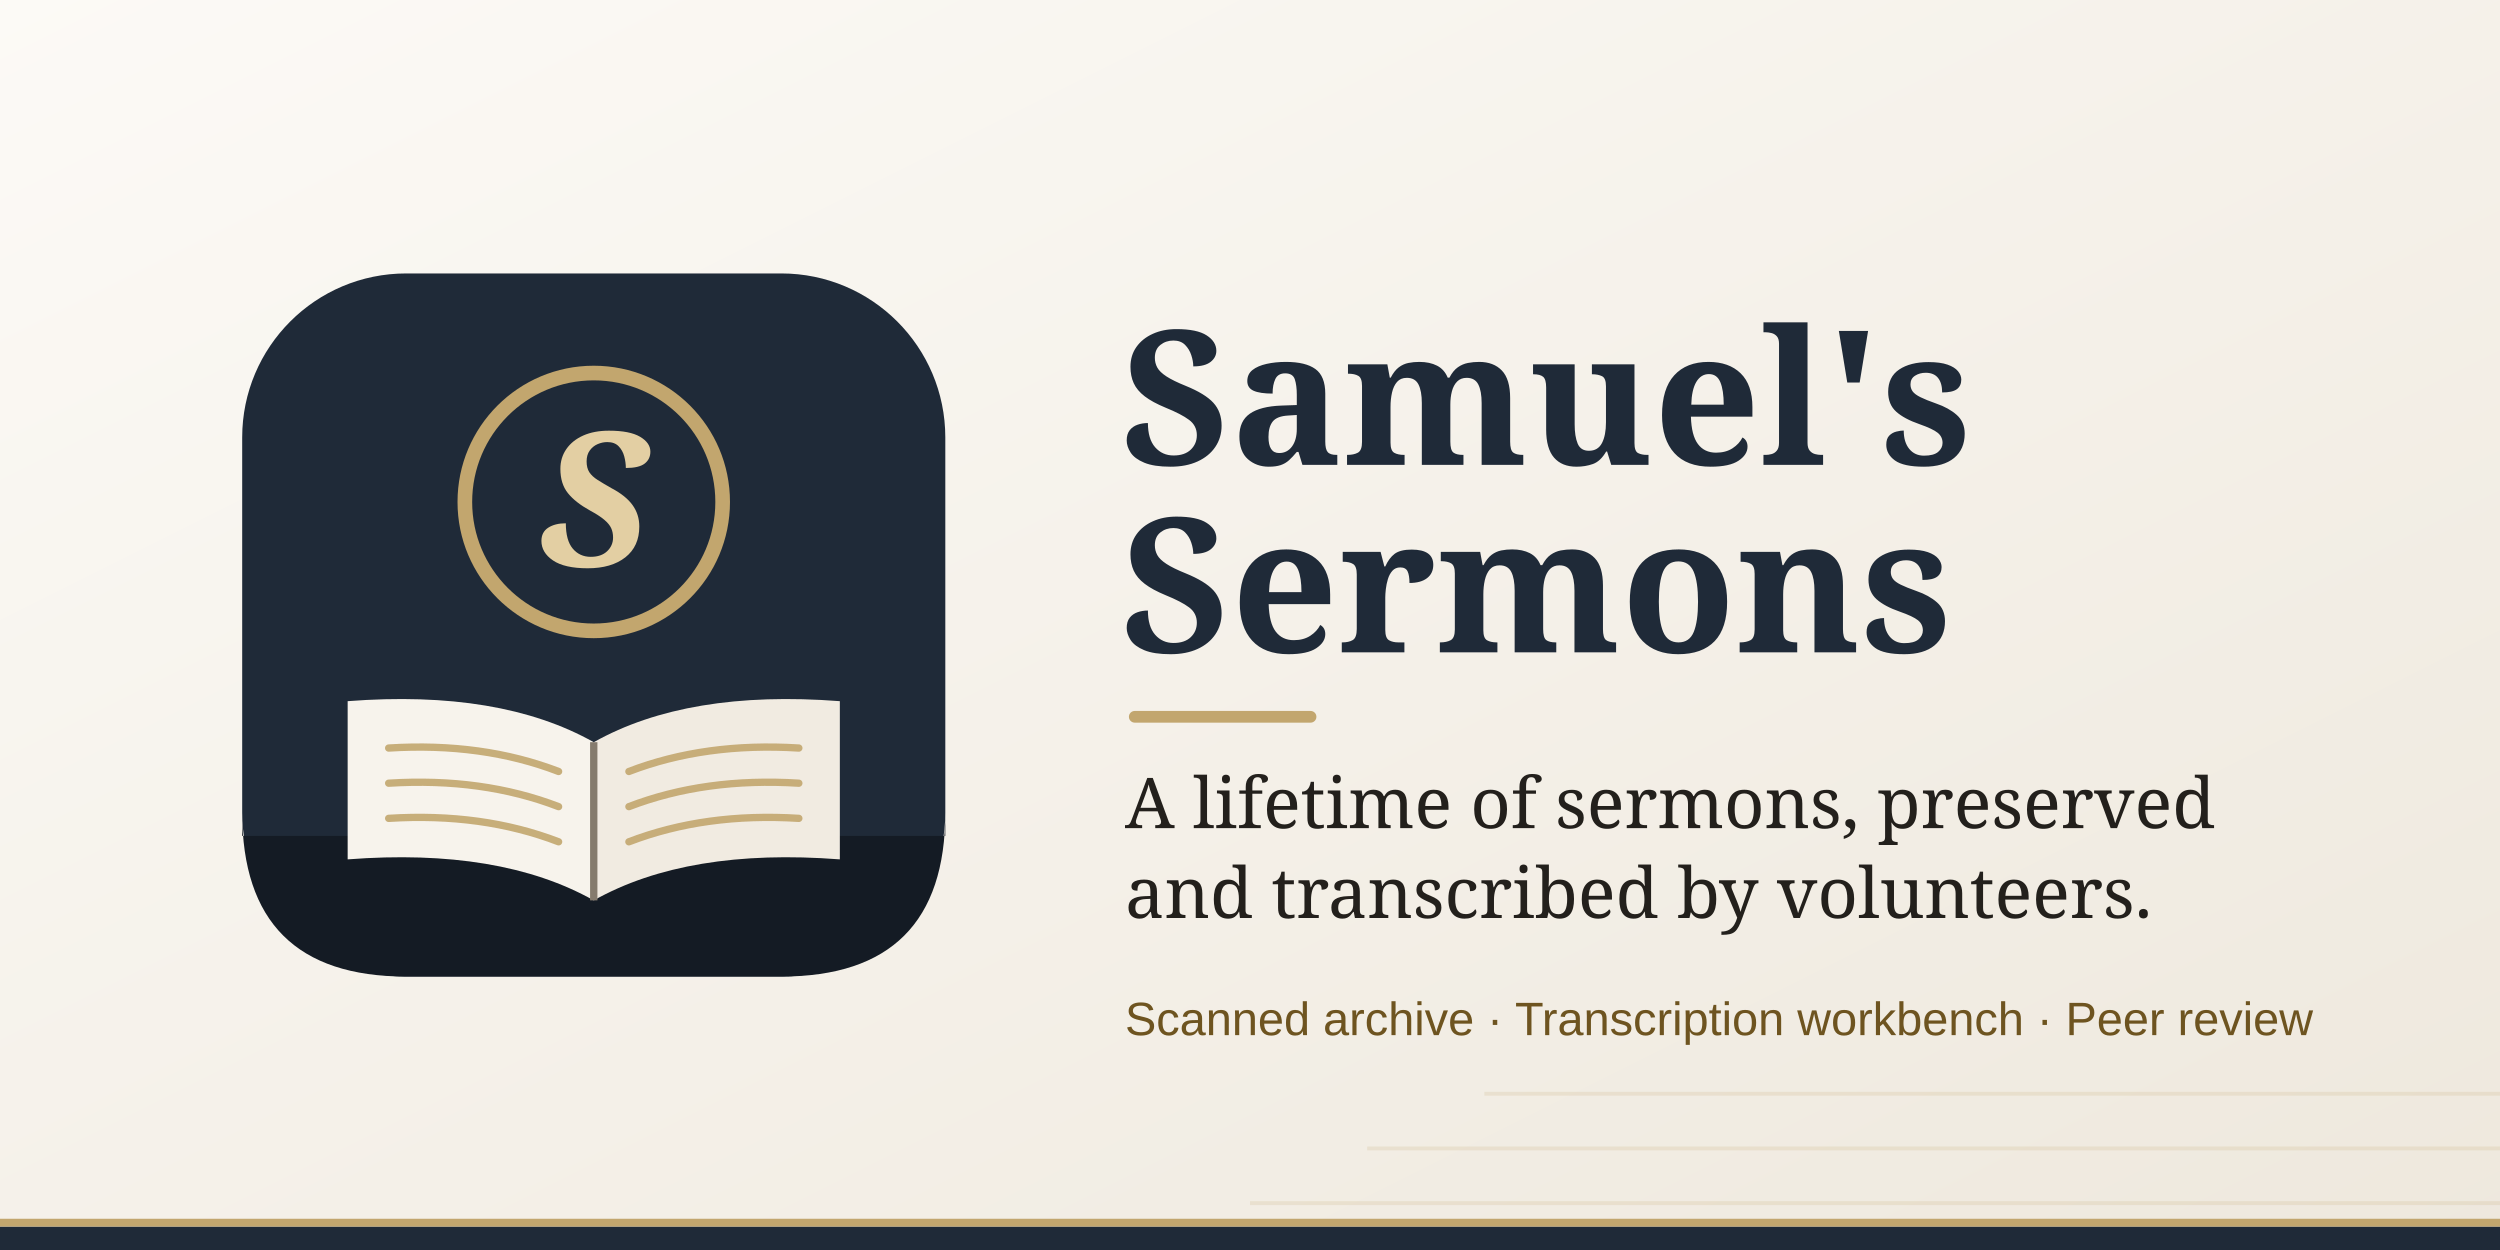
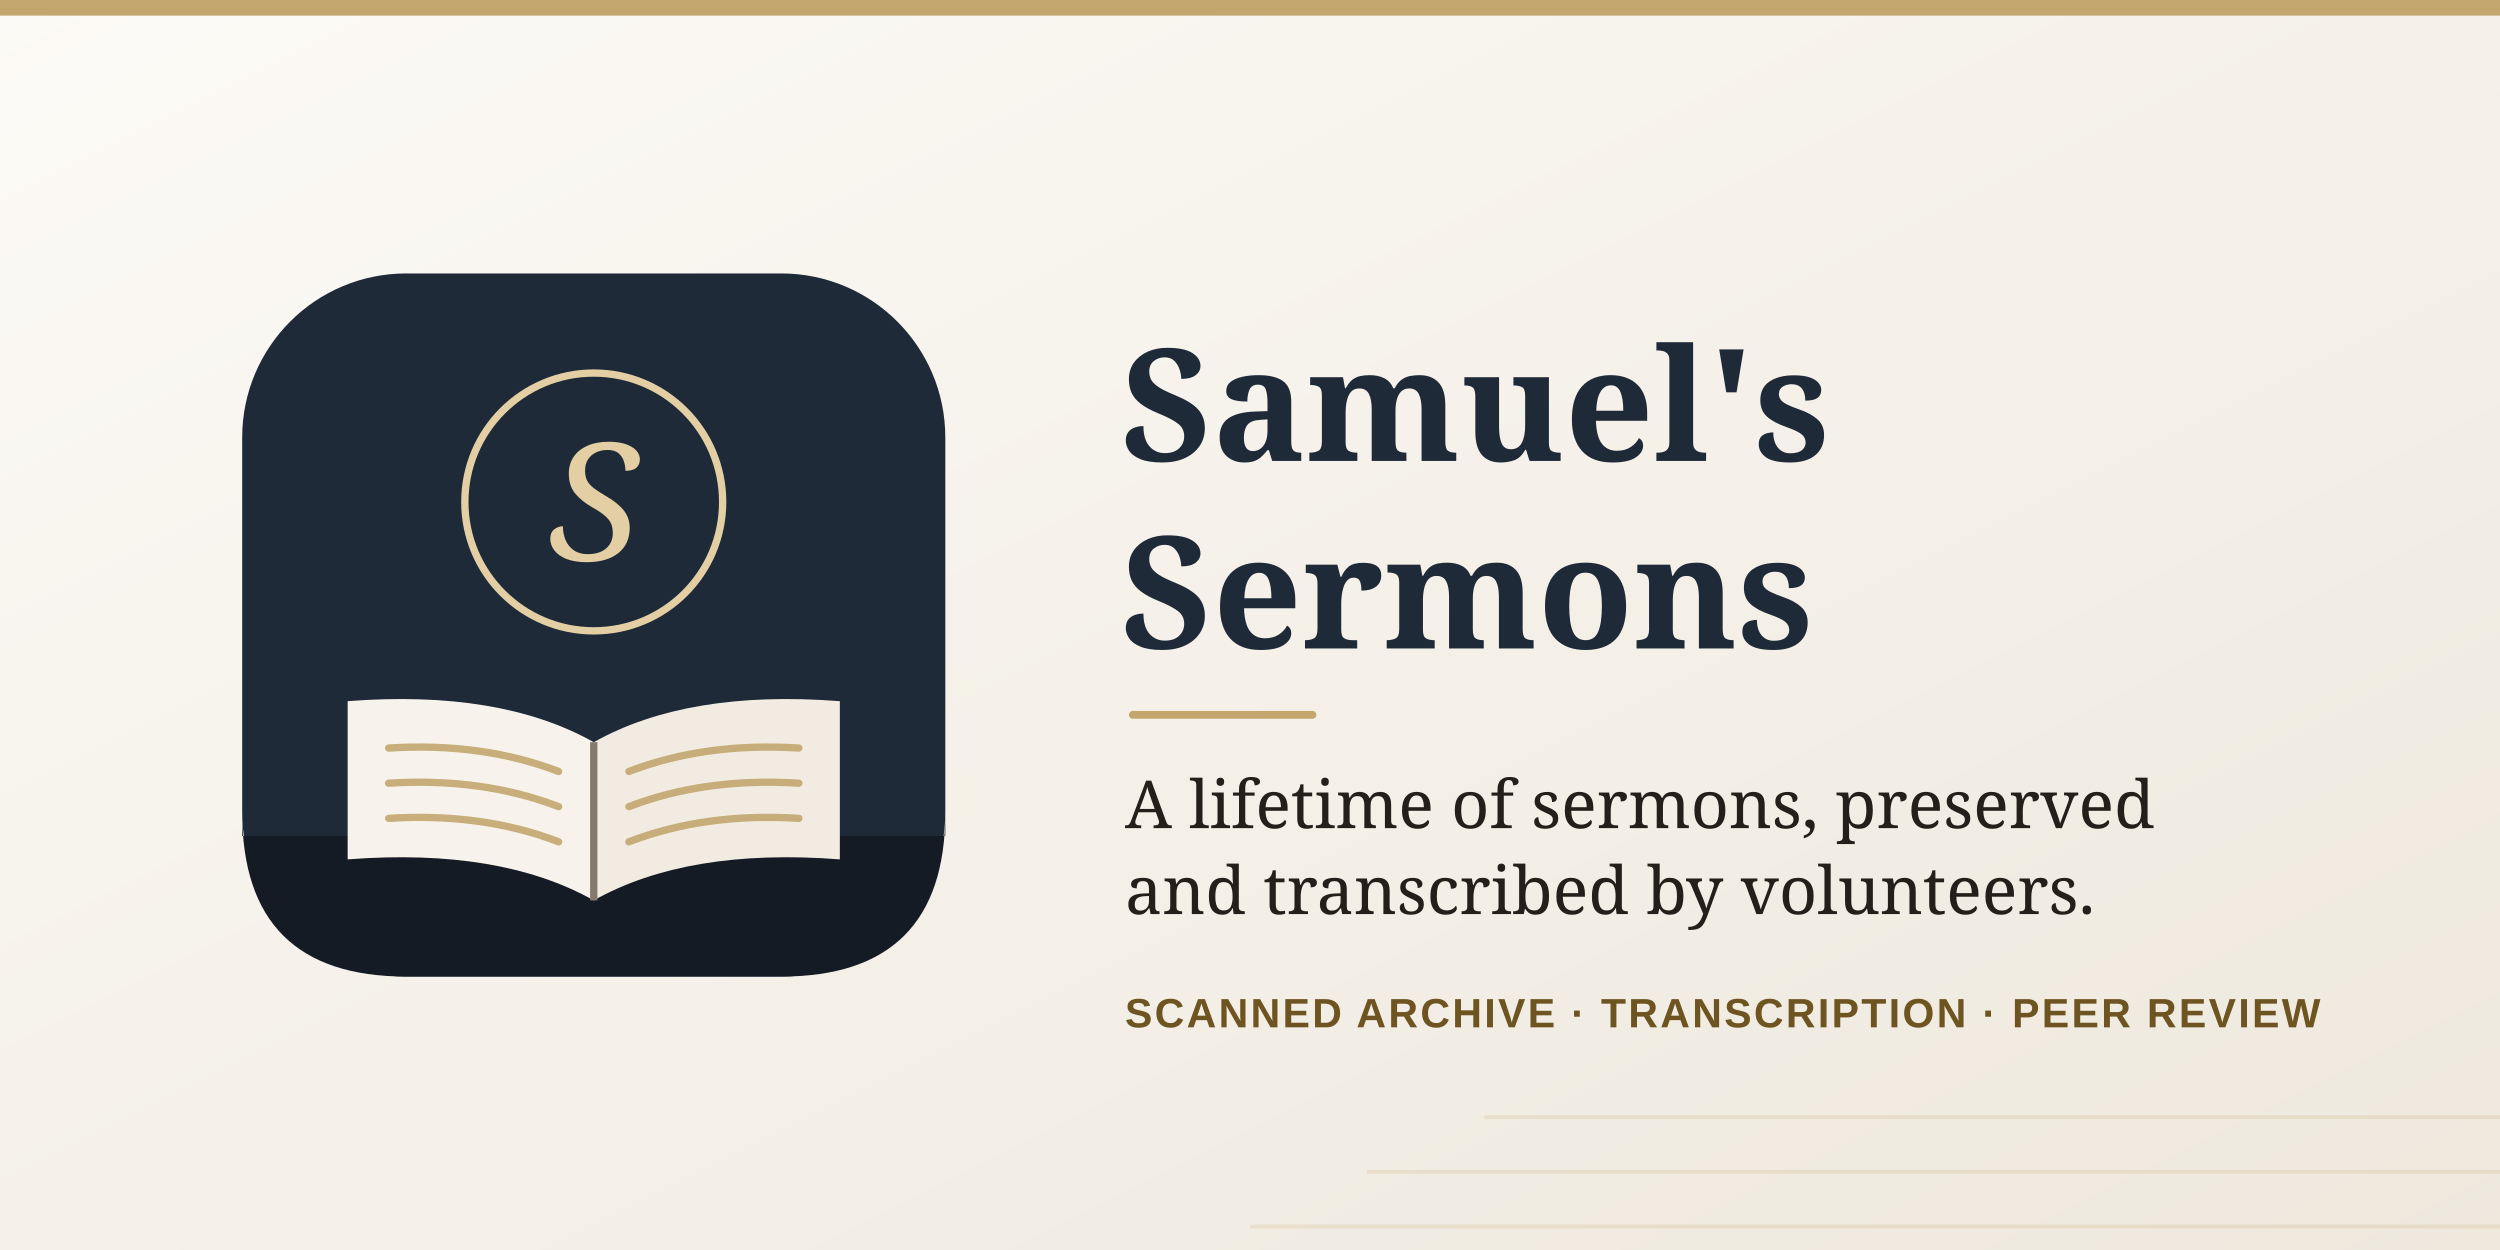
<svg xmlns="http://www.w3.org/2000/svg" viewBox="0 0 1280 640" width="1280" height="640" role="img" aria-labelledby="title desc">
  <defs>
    <linearGradient id="bg" x1="0" y1="0" x2="1" y2="1">
      <stop offset="0" stop-color="#FCFAF6" />
      <stop offset="1" stop-color="#EEE8DD" />
    </linearGradient>
  </defs>
  <rect width="1280" height="640" fill="url(#bg)" />
-   <g stroke="#C2A66E" stroke-width="2" opacity="0.18">
-     <line x1="760" y1="560" x2="1280" y2="560" />
-     <line x1="700" y1="588" x2="1280" y2="588" />
-     <line x1="640" y1="616" x2="1280" y2="616" />
+   <rect width="1280" height="8" fill="#C2A66E" />
+   <g stroke="#C2A66E" stroke-width="2" opacity="0.2">
+     <line x1="760" y1="572" x2="1280" y2="572" />
+     <line x1="700" y1="600" x2="1280" y2="600" />
+     <line x1="640" y1="628" x2="1280" y2="628" />
  </g>
-   <rect x="0" y="628" width="1280" height="12" fill="#1F2A38" />
-   <rect x="0" y="624" width="1280" height="4" fill="#C2A66E" />
  <g transform="translate(112 128) scale(1.5)">
    <rect x="8" y="8" width="240" height="240" rx="56" fill="#1F2A38" />
    <path d="M8 200 H248 V192 Q248 248 192 248 H64 Q8 248 8 192 Z" fill="#141B24" />
-     <circle cx="128" cy="86" r="44" fill="none" stroke="#C2A66E" stroke-width="5" />
-     <text x="128" y="108" text-anchor="middle" font-family="Baskerville, Libre Baskerville, Georgia, serif" font-size="64" font-weight="700" font-style="italic" fill="#E3CFA3">S</text>
+     <circle cx="128" cy="86" r="44" fill="none" stroke="#E3CFA3" stroke-width="2.5" />
+     <text x="128" y="106" text-anchor="middle" font-family="Libre Baskerville, Baskerville, Georgia, serif" font-size="56" font-style="italic" fill="#E3CFA3">S</text>
    <path d="M128 168 Q96 150 44 154 V208 Q96 204 128 222 Z" fill="#F7F3EC" />
    <path d="M128 168 Q160 150 212 154 V208 Q160 204 128 222 Z" fill="#F1EBE1" />
    <path d="M128 168 V222" stroke="#857B6D" stroke-width="2.5" />
    <g fill="none" stroke="#C2A66E" stroke-width="2.5" stroke-linecap="round" opacity="0.9">
      <path d="M58 170 Q90 168 116 178" />
      <path d="M58 182 Q90 180 116 190" />
      <path d="M58 194 Q90 192 116 202" />
      <path d="M140 178 Q166 168 198 170" />
      <path d="M140 190 Q166 180 198 182" />
      <path d="M140 202 Q166 192 198 194" />
    </g>
  </g>
-   <g font-family="Baskerville, Libre Baskerville, Georgia, serif">
-     <text x="574" y="238" font-size="96" font-weight="700" fill="#1F2A38">Samuel's</text>
-     <text x="574" y="334" font-size="96" font-weight="700" fill="#1F2A38">Sermons</text>
-     <rect x="578" y="364" width="96" height="6" rx="3" fill="#C2A66E" />
-     <text x="576" y="424" font-size="36" fill="#23201C">A lifetime of sermons, preserved</text>
-     <text x="576" y="470" font-size="36" fill="#23201C">and transcribed by volunteers.</text>
+   <g font-family="Libre Baskerville, Baskerville, Georgia, serif" font-weight="700" fill="#1F2A38">
+     <text x="574" y="236" font-size="80">Samuel's</text>
+     <text x="574" y="332" font-size="80">Sermons</text>
  </g>
-   <text x="576" y="530" font-family="Helvetica Neue, Segoe UI, Arial, sans-serif" font-size="24" font-weight="500" fill="#6E5420">Scanned archive  ·  Transcription workbench  ·  Peer review</text>
+   <rect x="578" y="364" width="96" height="4" rx="2" fill="#C2A66E" />
+   <g font-family="Georgia, serif" font-size="34" fill="#23201C">
+     <text x="576" y="424">A lifetime of sermons, preserved</text>
+     <text x="576" y="468">and transcribed by volunteers.</text>
+   </g>
+   <text x="576" y="526" font-family="Helvetica Neue, Arial, sans-serif" font-size="21" font-weight="600" letter-spacing="1.2" fill="#6E5420">SCANNED ARCHIVE  ·  TRANSCRIPTION  ·  PEER REVIEW</text>
</svg>
